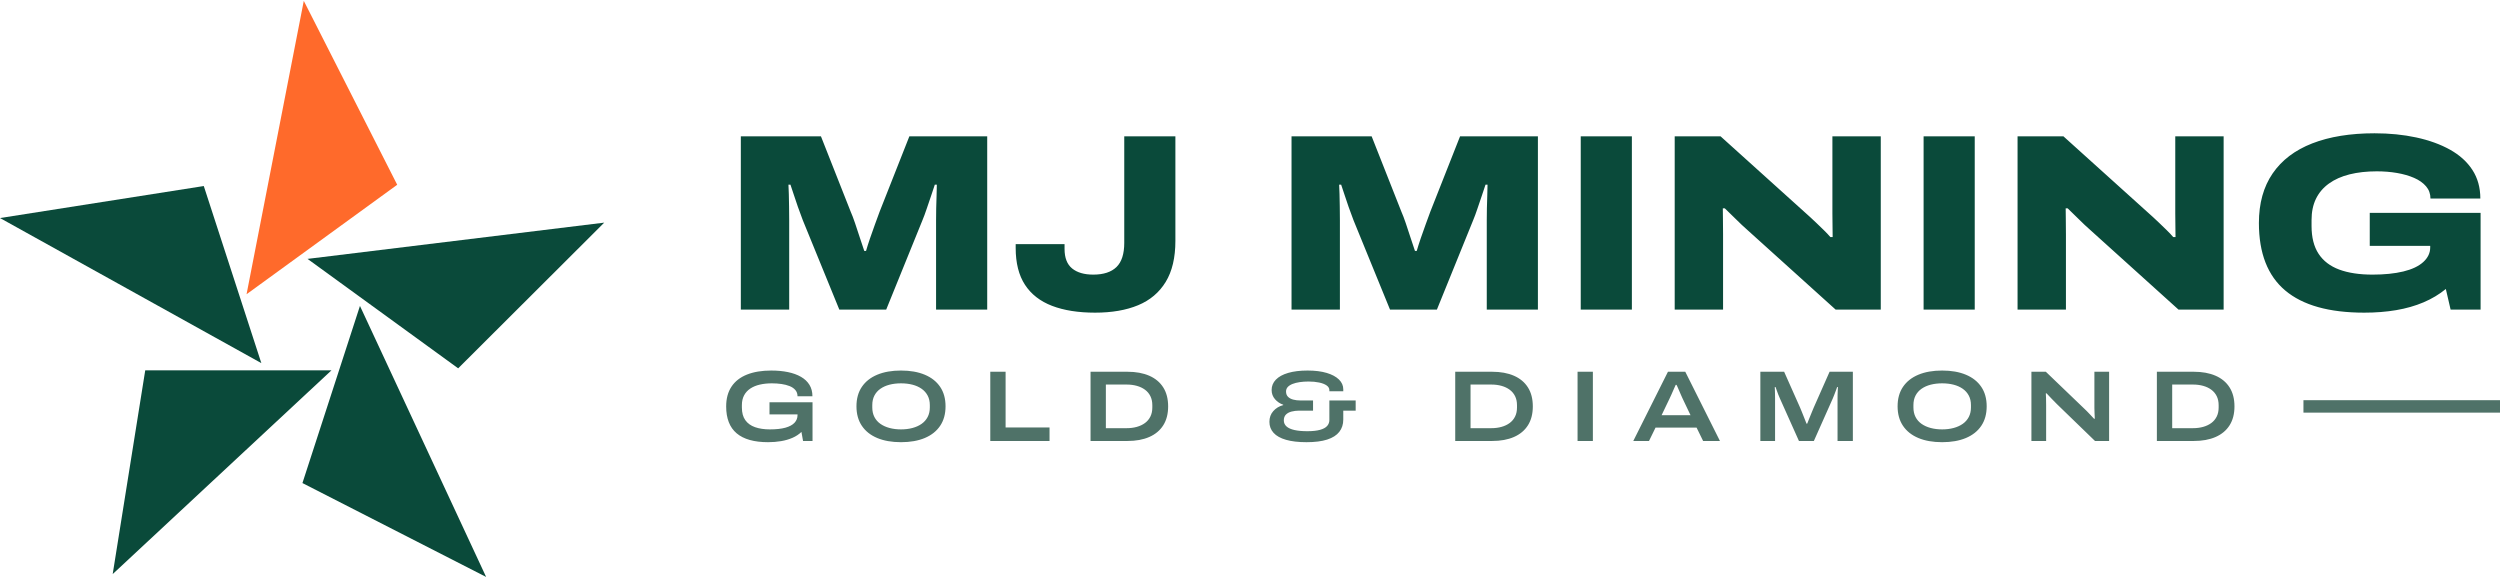
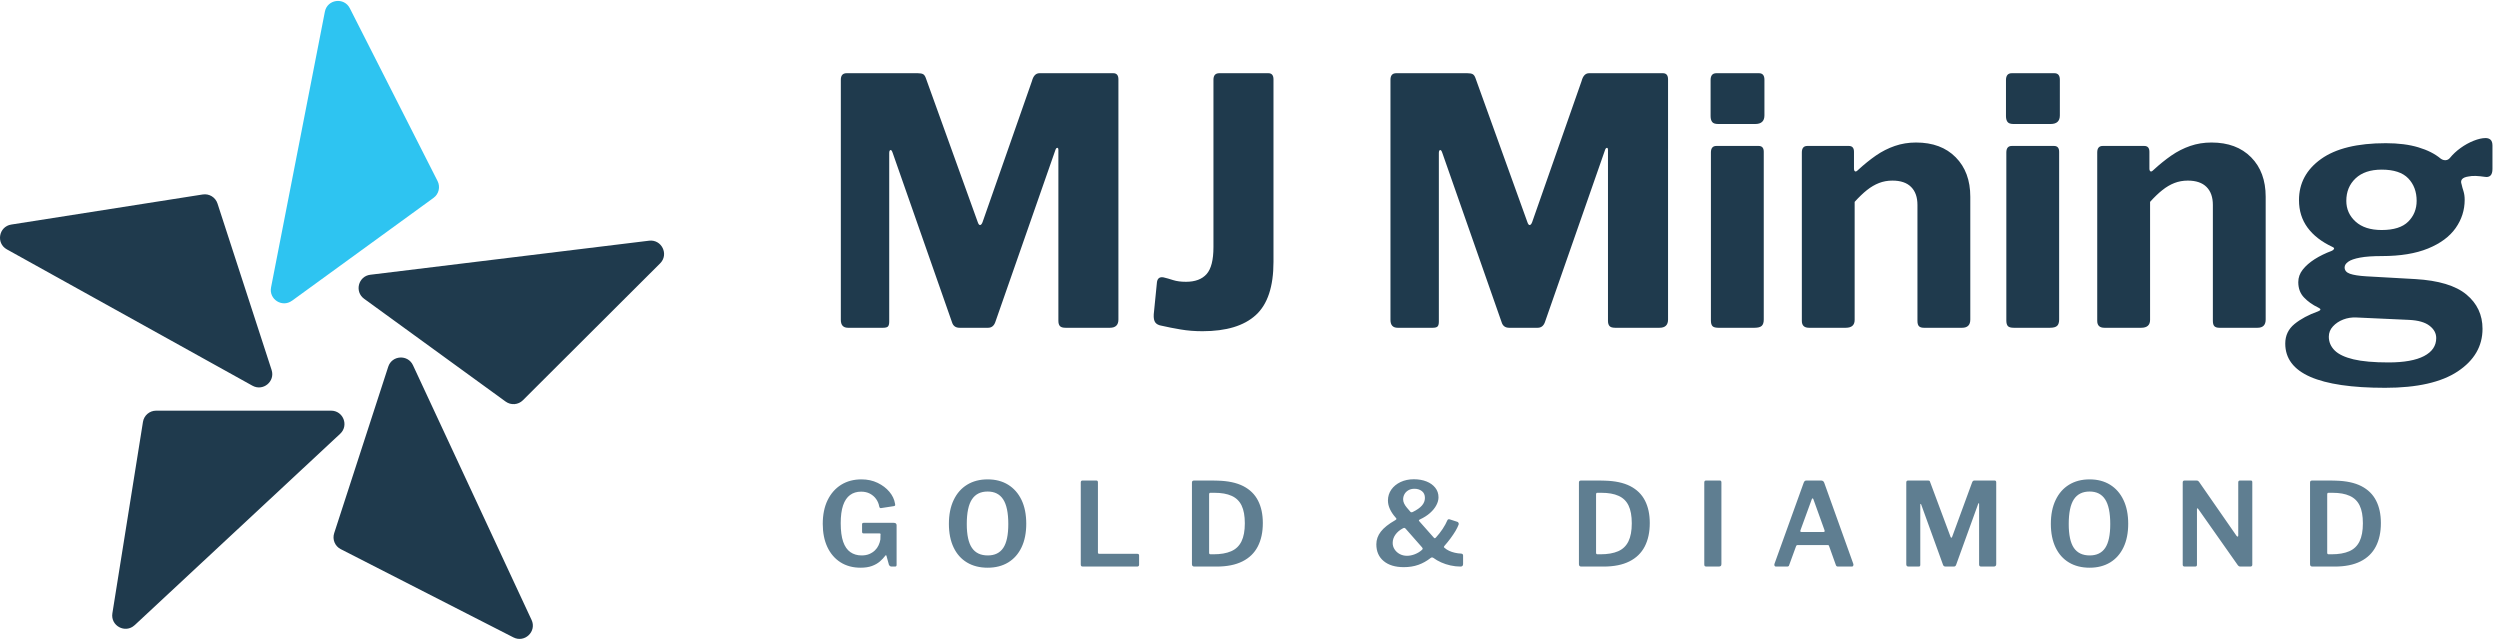
- <svg xmlns="http://www.w3.org/2000/svg" viewBox="0 0 701.47 161.63" width="701" height="162">
-   <g transform="translate(-15.44,-10.87)">
-     <path d="M15.44 71.81 L88.77 112.52 L72.62 62.83 Z M184.98 73.10 L101.73 83.27 L144.00 113.98 Z M151.84 172.51 L116.44 96.47 L100.30 146.17 Z M47.06 171.71 L108.44 114.55 L56.19 114.55 Z" fill="#0A4A3A" />
-     <path d="M84.62 93.19 L126.89 62.47 L100.68 10.87 Z" fill="#FF6A2B" />
+ <svg xmlns="http://www.w3.org/2000/svg" viewBox="0 0 633.42 161.63" width="633" height="162">
+   <g transform="translate(0.00,0.00) scale(1.06757)">
+     <path d="M1.63,58.96l58.29,32.36c2.51,1.39,5.43-1.01,4.54-3.74l-12.84-39.5c-.48-1.48-1.96-2.39-3.5-2.15L2.67,53.07c-2.97.47-3.67,4.43-1.04,5.89ZM154.06,56.9l-66.17,8.08c-2.85.35-3.8,4.01-1.48,5.7l33.6,24.41c1.26.91,2.99.78,4.09-.32l32.57-32.49c2.13-2.12.37-5.74-2.62-5.38ZM126.15,146.89l-28.14-60.44c-1.21-2.6-4.99-2.37-5.87.36l-12.83,39.51c-.48,1.48.18,3.09,1.57,3.79l40.97,20.94c2.68,1.37,5.58-1.42,4.31-4.15ZM31.95,148.16l48.79-45.44c2.1-1.96.72-5.48-2.16-5.48h-41.53c-1.55,0-2.88,1.13-3.12,2.66l-7.26,45.44c-.47,2.97,3.08,4.86,5.28,2.81Z" fill="#1F3A4D" />
+     <path d="M69.29,71.16l33.6-24.42c1.26-.91,1.66-2.6.96-3.99L83.02,1.73c-1.36-2.68-5.35-2.13-5.92.83l-12.77,65.43c-.55,2.82,2.64,4.85,4.96,3.16Z" fill="#2EC4F1" />
  </g>
-   <g transform="translate(201.86,38.15)">
-     <path d="M6.008 48.49V-0.141H28.486L36.827 20.994Q37.393 22.266 38.064 24.245Q38.736 26.224 39.407 28.31Q40.079 30.395 40.644 32.021H41.139Q41.563 30.536 42.235 28.557Q42.906 26.578 43.648 24.563Q44.391 22.549 44.956 20.994L53.297 -0.141H75.139V48.49H60.79V23.397Q60.79 21.913 60.825 20.075Q60.86 18.237 60.931 16.47Q61.002 14.703 61.002 13.43H60.436Q60.012 14.773 59.376 16.611Q58.74 18.449 58.139 20.251Q57.538 22.054 56.973 23.397L46.794 48.49H33.646L23.397 23.397Q22.69 21.559 22.019 19.651Q21.347 17.742 20.817 16.081Q20.287 14.42 19.933 13.43H19.368Q19.439 14.42 19.474 16.046Q19.509 17.671 19.545 19.58Q19.58 21.488 19.58 23.397V48.49ZM105.393 49.339Q98.324 49.339 93.341 47.43Q88.357 45.522 85.742 41.528Q83.127 37.534 83.127 31.172V30.112H96.84V31.455Q96.84 35.202 98.96 36.933Q101.081 38.665 104.898 38.665Q109.21 38.665 111.401 36.545Q113.592 34.424 113.592 29.759V-0.141H127.941V29.193Q127.941 36.262 125.22 40.715Q122.499 45.168 117.48 47.253Q112.461 49.339 105.393 49.339ZM160.528 48.49V-0.141H183.006L191.347 20.994Q191.912 22.266 192.584 24.245Q193.255 26.224 193.927 28.31Q194.598 30.395 195.164 32.021H195.658Q196.082 30.536 196.754 28.557Q197.426 26.578 198.168 24.563Q198.91 22.549 199.475 20.994L207.816 -0.141H229.658V48.49H215.309V23.397Q215.309 21.913 215.344 20.075Q215.38 18.237 215.45 16.47Q215.521 14.703 215.521 13.43H214.956Q214.531 14.773 213.895 16.611Q213.259 18.449 212.658 20.251Q212.057 22.054 211.492 23.397L201.313 48.49H188.166L177.916 23.397Q177.209 21.559 176.538 19.651Q175.866 17.742 175.336 16.081Q174.806 14.42 174.453 13.43H173.887Q173.958 14.42 173.993 16.046Q174.029 17.671 174.064 19.58Q174.099 21.488 174.099 23.397V48.49ZM241.675 48.49V-0.141H256.024V48.49ZM268.041 48.49V-0.141H280.905L306.07 22.549Q306.706 23.114 307.731 24.104Q308.756 25.093 309.851 26.154Q310.947 27.214 311.724 28.133H312.361Q312.361 26.861 312.325 24.952Q312.29 23.044 312.29 21.559V-0.141H325.862V48.49H313.209L288.61 26.295Q286.914 24.811 285.076 22.973Q283.238 21.135 282.107 20.075H281.542Q281.542 20.994 281.577 23.044Q281.612 25.093 281.612 27.426V48.49ZM337.878 48.49V-0.141H352.227V48.49ZM364.244 48.49V-0.141H377.109L402.273 22.549Q402.909 23.114 403.934 24.104Q404.959 25.093 406.055 26.154Q407.15 27.214 407.928 28.133H408.564Q408.564 26.861 408.529 24.952Q408.493 23.044 408.493 21.559V-0.141H422.065V48.49H409.412L384.814 26.295Q383.117 24.811 381.279 22.973Q379.442 21.135 378.311 20.075H377.745Q377.745 20.994 377.78 23.044Q377.816 25.093 377.816 27.426V48.49ZM461.508 49.339Q446.734 49.339 439.348 43.118Q431.961 36.898 431.961 24.175Q431.961 15.904 435.813 10.285Q439.666 4.665 446.946 1.838Q454.227 -0.99 464.406 -0.99Q470.697 -0.99 476.104 0.177Q481.512 1.343 485.576 3.605Q489.641 5.867 491.867 9.295Q494.094 12.723 494.094 17.318H480.098Q480.098 15.339 478.861 13.89Q477.624 12.441 475.504 11.522Q473.383 10.603 470.697 10.143Q468.011 9.684 465.042 9.684Q460.801 9.684 457.408 10.532Q454.015 11.38 451.612 13.112Q449.208 14.844 447.971 17.389Q446.734 19.933 446.734 23.326V25.023Q446.734 29.829 448.714 32.834Q450.693 35.838 454.51 37.251Q458.327 38.665 463.84 38.665Q468.859 38.665 472.499 37.782Q476.14 36.898 478.084 35.131Q480.027 33.364 480.027 31.031V30.607H463.063V21.347H494.165V48.49H485.753L484.41 42.694Q481.653 44.956 478.154 46.441Q474.655 47.925 470.485 48.632Q466.314 49.339 461.508 49.339Z" fill="#0A4A3A" />
-     <path d="M13.657 85.683Q7.775 85.683 4.835 83.194Q1.894 80.706 1.894 75.645Q1.894 72.337 3.393 70.089Q4.891 67.841 7.733 66.71Q10.575 65.579 14.533 65.579Q17.106 65.579 19.227 66.018Q21.347 66.456 22.888 67.347Q24.429 68.237 25.263 69.594Q26.097 70.952 26.097 72.789H21.913Q21.913 71.772 21.319 71.065Q20.725 70.358 19.707 69.948Q18.689 69.538 17.403 69.354Q16.116 69.17 14.703 69.17Q12.893 69.17 11.352 69.524Q9.811 69.877 8.68 70.626Q7.549 71.376 6.927 72.535Q6.305 73.694 6.305 75.278V75.956Q6.305 78.162 7.267 79.505Q8.228 80.848 9.995 81.47Q11.762 82.092 14.165 82.092Q16.823 82.092 18.534 81.611Q20.244 81.13 21.079 80.226Q21.913 79.321 21.913 78.105V77.879H14.052V74.486H26.125V85.343H23.468L23.015 82.799Q21.969 83.816 20.513 84.453Q19.057 85.089 17.318 85.386Q15.579 85.683 13.657 85.683ZM50.95 85.683Q47.077 85.683 44.278 84.509Q41.478 83.336 39.966 81.088Q38.453 78.84 38.453 75.617Q38.453 72.394 39.966 70.16Q41.478 67.926 44.278 66.753Q47.077 65.579 50.95 65.579Q54.824 65.579 57.623 66.753Q60.422 67.926 61.935 70.16Q63.448 72.394 63.448 75.617Q63.448 78.84 61.935 81.088Q60.422 83.336 57.623 84.509Q54.824 85.683 50.95 85.683ZM50.95 82.092Q52.703 82.092 54.174 81.696Q55.644 81.3 56.732 80.537Q57.821 79.773 58.429 78.614Q59.037 77.455 59.037 75.928V75.278Q59.037 73.751 58.429 72.606Q57.821 71.461 56.732 70.697Q55.644 69.934 54.174 69.552Q52.703 69.17 50.95 69.17Q49.197 69.17 47.727 69.552Q46.257 69.934 45.168 70.697Q44.08 71.461 43.486 72.606Q42.892 73.751 42.892 75.278V75.928Q42.892 77.455 43.486 78.614Q44.08 79.773 45.168 80.537Q46.257 81.3 47.727 81.696Q49.197 82.092 50.95 82.092ZM76.001 85.343V65.919H80.299V81.554H92.627V85.343ZM104.134 85.343V65.919H114.483Q118.045 65.919 120.604 67.036Q123.163 68.152 124.534 70.315Q125.906 72.478 125.906 75.645Q125.906 78.784 124.534 80.947Q123.163 83.11 120.604 84.226Q118.045 85.343 114.483 85.343ZM108.432 81.752H114.257Q115.812 81.752 117.126 81.385Q118.441 81.017 119.417 80.296Q120.392 79.575 120.929 78.487Q121.467 77.398 121.467 75.956V75.306Q121.467 73.864 120.929 72.775Q120.392 71.687 119.417 70.966Q118.441 70.245 117.126 69.877Q115.812 69.51 114.257 69.51H108.432ZM164.726 85.683Q161.305 85.683 158.987 85.018Q156.668 84.354 155.495 83.067Q154.321 81.781 154.321 79.971Q154.321 78.19 155.41 76.96Q156.498 75.73 158.195 75.278V75.164Q156.838 74.712 155.891 73.624Q154.943 72.535 154.943 71.036Q154.943 69.368 156.131 68.138Q157.318 66.908 159.58 66.244Q161.842 65.579 165.037 65.579Q168.147 65.579 170.381 66.244Q172.615 66.908 173.831 68.096Q175.046 69.283 175.046 70.839V71.404H171.145V71.093Q171.145 70.301 170.381 69.764Q169.618 69.227 168.289 68.944Q166.96 68.661 165.292 68.661Q163.963 68.661 162.818 68.831Q161.673 69.001 160.81 69.34Q159.948 69.679 159.467 70.202Q158.987 70.725 158.987 71.461Q158.987 72.394 159.538 72.945Q160.089 73.496 161.008 73.737Q161.927 73.977 163.002 73.977H166.564V76.833H162.662Q161.531 76.833 160.542 77.087Q159.552 77.342 158.958 77.935Q158.365 78.529 158.365 79.575Q158.365 80.593 159.128 81.272Q159.891 81.95 161.362 82.275Q162.832 82.601 164.952 82.601Q167.158 82.601 168.529 82.219Q169.9 81.837 170.522 81.13Q171.145 80.424 171.145 79.462V73.977H178.524V76.833H175.046V79.349Q175.046 81.357 173.93 82.784Q172.813 84.212 170.537 84.947Q168.261 85.683 164.726 85.683ZM206.459 85.343V65.919H216.808Q220.37 65.919 222.929 67.036Q225.488 68.152 226.859 70.315Q228.23 72.478 228.23 75.645Q228.23 78.784 226.859 80.947Q225.488 83.11 222.929 84.226Q220.37 85.343 216.808 85.343ZM210.757 81.752H216.581Q218.136 81.752 219.451 81.385Q220.766 81.017 221.741 80.296Q222.717 79.575 223.254 78.487Q223.791 77.398 223.791 75.956V75.306Q223.791 73.864 223.254 72.775Q222.717 71.687 221.741 70.966Q220.766 70.245 219.451 69.877Q218.136 69.51 216.581 69.51H210.757ZM240.784 85.343V65.919H245.082V85.343ZM256.42 85.343 266.146 65.919H271.009L280.736 85.343H276.014L274.176 81.583H262.669L260.831 85.343ZM264.365 78.105H272.48L270.218 73.355Q270.076 73.044 269.808 72.436Q269.539 71.828 269.271 71.192Q269.002 70.556 268.79 70.089Q268.578 69.623 268.55 69.594H268.323Q268.069 70.16 267.744 70.895Q267.419 71.63 267.122 72.309Q266.825 72.987 266.627 73.383ZM292.074 85.343V65.919H298.747L303.186 75.9Q303.384 76.352 303.709 77.158Q304.034 77.964 304.387 78.854Q304.741 79.745 305.023 80.48H305.221Q305.476 79.83 305.815 78.982Q306.154 78.133 306.494 77.313Q306.833 76.493 307.059 75.956L311.498 65.919H318.03V85.343H313.732V73.468Q313.732 72.987 313.746 72.394Q313.76 71.8 313.789 71.22Q313.817 70.641 313.845 70.216H313.619Q313.477 70.641 313.251 71.234Q313.025 71.828 312.799 72.422Q312.573 73.016 312.375 73.468L307.088 85.343H302.903L297.587 73.468Q297.333 72.903 297.093 72.295Q296.852 71.687 296.668 71.135Q296.485 70.584 296.343 70.216H296.117Q296.145 70.556 296.159 71.107Q296.174 71.658 296.188 72.266Q296.202 72.874 296.202 73.468V85.343ZM343.081 85.683Q339.207 85.683 336.408 84.509Q333.609 83.336 332.096 81.088Q330.583 78.84 330.583 75.617Q330.583 72.394 332.096 70.16Q333.609 67.926 336.408 66.753Q339.207 65.579 343.081 65.579Q346.954 65.579 349.753 66.753Q352.553 67.926 354.065 70.16Q355.578 72.394 355.578 75.617Q355.578 78.84 354.065 81.088Q352.553 83.336 349.753 84.509Q346.954 85.683 343.081 85.683ZM343.081 82.092Q344.834 82.092 346.304 81.696Q347.774 81.3 348.863 80.537Q349.951 79.773 350.559 78.614Q351.167 77.455 351.167 75.928V75.278Q351.167 73.751 350.559 72.606Q349.951 71.461 348.863 70.697Q347.774 69.934 346.304 69.552Q344.834 69.17 343.081 69.17Q341.328 69.17 339.857 69.552Q338.387 69.934 337.299 70.697Q336.21 71.461 335.616 72.606Q335.023 73.751 335.023 75.278V75.928Q335.023 77.455 335.616 78.614Q336.21 79.773 337.299 80.537Q338.387 81.3 339.857 81.696Q341.328 82.092 343.081 82.092ZM368.132 85.343V65.919H372.175L382.806 76.126Q383.174 76.437 383.683 76.974Q384.192 77.511 384.743 78.077Q385.294 78.642 385.69 79.095H385.916Q385.888 78.473 385.846 77.582Q385.803 76.691 385.803 76.126V65.919H389.931V85.343H385.973L375.313 75.023Q374.55 74.288 373.716 73.397Q372.882 72.507 372.373 71.969H372.175Q372.203 72.337 372.232 73.256Q372.26 74.175 372.26 75.362V85.343ZM403.333 85.343V65.919H413.682Q417.244 65.919 419.803 67.036Q422.362 68.152 423.733 70.315Q425.105 72.478 425.105 75.645Q425.105 78.784 423.733 80.947Q422.362 83.11 419.803 84.226Q417.244 85.343 413.682 85.343ZM407.631 81.752H413.456Q415.011 81.752 416.325 81.385Q417.64 81.017 418.616 80.296Q419.591 79.575 420.128 78.487Q420.665 77.398 420.665 75.956V75.306Q420.665 73.864 420.128 72.775Q419.591 71.687 418.616 70.966Q417.64 70.245 416.325 69.877Q415.011 69.51 413.456 69.51H407.631Z" fill="#4F7268" />
-     <rect x="444.46" y="73.90" width="55.15" height="3.49" fill="#4F7268" />
+   <g transform="translate(206.96,82.81)">
+     <path d="M7.91 0Q6.08 0 6.08 -2V-62.85Q6.08 -64.5 7.56 -64.5H25.56Q26.51 -64.5 26.95 -64.24Q27.38 -63.98 27.64 -63.2L40.77 -26.77Q41.03 -25.99 41.38 -26.03Q41.73 -26.08 41.99 -26.77L54.5 -62.5Q55.02 -64.5 56.42 -64.5H75.11Q76.41 -64.5 76.41 -62.94V-2.09Q76.41 0 74.24 0H63.02Q61.98 0 61.59 -0.43Q61.2 -0.87 61.2 -1.74V-45.03Q61.2 -45.64 60.89 -45.59Q60.59 -45.55 60.41 -44.94L45.2 -1.39Q44.68 0 43.38 0H36.16Q34.68 0 34.25 -1.39L19.21 -44.33Q18.95 -45.12 18.65 -45.03Q18.34 -44.94 18.34 -44.25V-1.56Q18.34 -0.7 18.04 -0.35Q17.73 0 16.78 0H7.91ZM115.7 -16.69Q115.7 -7.3 111.22 -3.22Q106.75 0.87 97.71 0.87Q94.75 0.87 92.19 0.43Q89.62 0 87.36 -0.52Q86.23 -0.7 85.75 -1.35Q85.28 -2 85.36 -3.39L86.14 -11.21Q86.23 -13.04 87.8 -12.78Q88.93 -12.52 90.27 -12.08Q91.62 -11.65 93.53 -11.65Q97.01 -11.65 98.75 -13.6Q100.49 -15.56 100.49 -20.43V-62.85Q100.49 -64.5 101.97 -64.5H114.4Q115.7 -64.5 115.7 -62.94V-16.69ZM147.17 0Q145.34 0 145.34 -2V-62.85Q145.34 -64.5 146.82 -64.5H164.81Q165.77 -64.5 166.2 -64.24Q166.64 -63.98 166.9 -63.2L180.03 -26.77Q180.29 -25.99 180.63 -26.03Q180.98 -26.08 181.24 -26.77L193.76 -62.5Q194.28 -64.5 195.67 -64.5H214.36Q215.67 -64.5 215.67 -62.94V-2.09Q215.67 0 213.49 0H202.28Q201.24 0 200.85 -0.43Q200.45 -0.87 200.45 -1.74V-45.03Q200.45 -45.64 200.15 -45.59Q199.85 -45.55 199.67 -44.94L184.46 -1.39Q183.94 0 182.63 0H175.42Q173.94 0 173.51 -1.39L158.47 -44.33Q158.21 -45.12 157.9 -45.03Q157.6 -44.94 157.6 -44.25V-1.56Q157.6 -0.7 157.29 -0.35Q156.99 0 156.03 0H147.17ZM239.92 -2.09Q239.92 -0.96 239.4 -0.48Q238.88 0 237.57 0H228.44Q227.31 0 226.92 -0.43Q226.53 -0.87 226.53 -1.83V-44.42Q226.53 -46.07 227.92 -46.07H238.62Q239.92 -46.07 239.92 -44.59ZM240.09 -53.81Q240.09 -51.63 237.75 -51.63H228.36Q227.23 -51.63 226.84 -52.16Q226.45 -52.68 226.45 -53.63V-62.76Q226.45 -64.5 227.92 -64.5H238.7Q240.09 -64.5 240.09 -62.85ZM251.39 0Q249.57 0 249.57 -1.74V-44.42Q249.57 -46.07 250.96 -46.07H261.48Q262.78 -46.07 262.78 -44.59V-40.33Q262.78 -39.81 263.04 -39.64Q263.3 -39.46 263.82 -39.99Q266.08 -42.07 268.34 -43.64Q270.6 -45.2 273.13 -46.07Q275.65 -46.94 278.51 -46.94Q284.86 -46.94 288.55 -43.2Q292.25 -39.46 292.25 -33.21V-2.09Q292.25 0 290.16 0H280.51Q279.64 0 279.25 -0.39Q278.86 -0.78 278.86 -1.74V-31.12Q278.86 -34.08 277.25 -35.68Q275.65 -37.29 272.52 -37.29Q270.69 -37.29 269.13 -36.68Q267.56 -36.07 266.08 -34.9Q264.61 -33.73 262.95 -31.9V-2Q262.95 0 260.69 0H251.39ZM314.76 -2.09Q314.76 -0.96 314.24 -0.48Q313.72 0 312.42 0H303.29Q302.16 0 301.77 -0.43Q301.38 -0.87 301.38 -1.83V-44.42Q301.38 -46.07 302.77 -46.07H313.46Q314.76 -46.07 314.76 -44.59ZM314.94 -53.81Q314.94 -51.63 312.59 -51.63H303.2Q302.07 -51.63 301.68 -52.16Q301.29 -52.68 301.29 -53.63V-62.76Q301.29 -64.5 302.77 -64.5H313.55Q314.94 -64.5 314.94 -62.85ZM326.24 0Q324.41 0 324.41 -1.74V-44.42Q324.41 -46.07 325.8 -46.07H336.32Q337.63 -46.07 337.63 -44.59V-40.33Q337.63 -39.81 337.89 -39.64Q338.15 -39.46 338.67 -39.99Q340.93 -42.07 343.19 -43.64Q345.45 -45.2 347.97 -46.07Q350.49 -46.94 353.36 -46.94Q359.7 -46.94 363.4 -43.2Q367.09 -39.46 367.09 -33.21V-2.09Q367.09 0 365.01 0H355.36Q354.49 0 354.1 -0.39Q353.71 -0.78 353.71 -1.74V-31.12Q353.71 -34.08 352.1 -35.68Q350.49 -37.29 347.36 -37.29Q345.54 -37.29 343.97 -36.68Q342.41 -36.07 340.93 -34.9Q339.45 -33.73 337.8 -31.9V-2Q337.8 0 335.54 0H326.24ZM422.81 -48.07Q423.6 -48.07 424.07 -47.64Q424.55 -47.2 424.55 -46.16V-40.25Q424.55 -39.03 424.03 -38.55Q423.51 -38.07 422.55 -38.25Q421.42 -38.42 420.34 -38.47Q419.25 -38.51 418.47 -38.33Q416.12 -37.99 416.73 -36.34Q416.9 -35.55 417.21 -34.6Q417.51 -33.64 417.51 -32.42Q417.51 -28.51 415.21 -25.25Q412.9 -21.99 408.21 -20.08Q403.52 -18.17 396.56 -18.17Q393.08 -18.17 391 -17.78Q388.91 -17.39 388 -16.73Q387.09 -16.08 387.09 -15.3Q387.09 -14.17 388.43 -13.69Q389.78 -13.21 392.56 -13.04L404.99 -12.34Q413.86 -11.82 417.95 -8.43Q422.03 -5.04 422.03 0.26Q422.03 6.87 415.77 11.04Q409.51 15.21 397.34 15.21Q384.74 15.21 378.39 12.43Q372.05 9.65 372.05 4Q372.05 0.96 374.4 -0.96Q376.74 -2.87 380.39 -4.17Q381.52 -4.61 380.39 -5.13Q378.22 -6.17 376.79 -7.69Q375.35 -9.21 375.35 -11.56Q375.35 -13.3 376.48 -14.73Q377.61 -16.17 379.52 -17.39Q381.44 -18.6 383.78 -19.47Q384.22 -19.65 384.39 -19.95Q384.57 -20.25 383.96 -20.51Q379.87 -22.43 377.7 -25.38Q375.53 -28.34 375.53 -32.34Q375.53 -38.77 381.13 -42.77Q386.74 -46.77 397.52 -46.77Q402.3 -46.77 405.78 -45.72Q409.25 -44.68 411.43 -42.86Q412.04 -42.42 412.69 -42.46Q413.34 -42.51 413.77 -43.03Q414.9 -44.42 416.47 -45.55Q418.03 -46.68 419.77 -47.38Q421.51 -48.07 422.81 -48.07ZM396.48 -24.77Q401.08 -24.77 403.21 -26.9Q405.34 -29.03 405.34 -32.16Q405.34 -35.64 403.21 -37.86Q401.08 -40.07 396.48 -40.07Q392.22 -40.07 389.87 -37.86Q387.52 -35.64 387.52 -32.16Q387.52 -29.03 389.87 -26.9Q392.22 -24.77 396.48 -24.77ZM390.04 -2.61Q388.3 -2.69 386.74 -2.09Q385.17 -1.48 384.13 -0.35Q383.09 0.78 383.09 2.26Q383.09 4.26 384.57 5.74Q386.04 7.21 389.35 8Q392.65 8.78 398.21 8.78Q404.12 8.78 407.21 7.17Q410.3 5.56 410.3 2.61Q410.3 0.78 408.6 -0.52Q406.91 -1.83 403.43 -2Z" fill="#1F3A4D" />
+   </g>
+   <g transform="translate(206.96,143.31)">
+     <path d="M11.08 0.29Q8.17 0.29 6.01 -1.07Q3.85 -2.44 2.67 -4.94Q1.5 -7.43 1.5 -10.81Q1.5 -14.31 2.73 -16.83Q3.97 -19.36 6.17 -20.73Q8.37 -22.09 11.31 -22.09Q13.57 -22.09 15.4 -21.21Q17.22 -20.33 18.38 -18.95Q19.54 -17.57 19.8 -15.98Q19.89 -15.6 19.83 -15.48Q19.77 -15.37 19.51 -15.31L16.25 -14.81Q16.01 -14.81 15.94 -14.9Q15.87 -14.98 15.81 -15.22Q15.63 -16.25 15.03 -17.1Q14.43 -17.95 13.46 -18.47Q12.49 -18.98 11.22 -18.98Q9.58 -18.98 8.42 -18.13Q7.26 -17.28 6.65 -15.51Q6.05 -13.75 6.05 -10.99Q6.05 -8.08 6.67 -6.29Q7.29 -4.5 8.49 -3.66Q9.7 -2.82 11.34 -2.82Q12.46 -2.82 13.29 -3.17Q14.13 -3.53 14.72 -4.1Q15.31 -4.67 15.64 -5.39Q15.98 -6.11 16.1 -6.85L16.13 -8.02Q16.25 -8.4 15.87 -8.4H11.87Q11.66 -8.4 11.56 -8.49Q11.46 -8.58 11.46 -8.84V-10.72Q11.46 -11.08 11.87 -11.08H19.51Q19.86 -11.08 20.04 -10.91Q20.21 -10.75 20.21 -10.49V-0.41Q20.21 -0.21 20.11 -0.1Q20.01 0 19.83 0H18.98Q18.74 0 18.58 -0.09Q18.42 -0.18 18.27 -0.44L17.63 -2.76Q17.57 -2.88 17.5 -2.88Q17.42 -2.88 17.33 -2.73Q16.78 -2 15.97 -1.29Q15.16 -0.59 13.97 -0.15Q12.78 0.29 11.08 0.29ZM43.28 0.29Q40.25 0.29 38.05 -1.03Q35.84 -2.35 34.65 -4.85Q33.46 -7.35 33.46 -10.81Q33.46 -14.34 34.67 -16.86Q35.87 -19.39 38.08 -20.74Q40.28 -22.09 43.28 -22.09Q46.27 -22.09 48.46 -20.74Q50.65 -19.39 51.86 -16.88Q53.06 -14.37 53.06 -10.84Q53.06 -7.37 51.87 -4.88Q50.68 -2.38 48.48 -1.04Q46.27 0.29 43.28 0.29ZM43.31 -2.82Q45.95 -2.82 47.23 -4.72Q48.51 -6.61 48.51 -10.78Q48.51 -15.04 47.21 -17.03Q45.92 -19.01 43.28 -19.01Q40.6 -19.01 39.3 -17.03Q37.99 -15.04 37.99 -10.78Q37.99 -6.64 39.3 -4.73Q40.6 -2.82 43.31 -2.82ZM66.87 -21.3Q66.87 -21.8 67.31 -21.8H70.81Q71.22 -21.8 71.22 -21.33V-3.58Q71.22 -3.23 71.54 -3.23H81.18Q81.65 -3.23 81.65 -2.82V-0.44Q81.65 -0.26 81.53 -0.13Q81.41 0 81.15 0H67.43Q67.1 0 66.99 -0.13Q66.87 -0.26 66.87 -0.53V-21.3ZM95.63 0Q95.04 0 95.04 -0.62V-21.27Q95.04 -21.56 95.18 -21.68Q95.31 -21.8 95.63 -21.8Q96.22 -21.8 97 -21.8Q97.78 -21.8 98.61 -21.8Q99.45 -21.8 100.2 -21.8Q100.95 -21.8 101.51 -21.77Q105.5 -21.68 108.05 -20.38Q110.59 -19.07 111.79 -16.7Q113 -14.34 113 -11.02Q113 -7.55 111.72 -5.08Q110.44 -2.61 107.84 -1.31Q105.24 0 101.3 0ZM99.77 -3.11H100.51Q103.21 -3.11 104.97 -3.88Q106.74 -4.64 107.59 -6.38Q108.44 -8.11 108.44 -10.96Q108.44 -13.78 107.62 -15.47Q106.8 -17.16 105.09 -17.92Q103.39 -18.69 100.77 -18.69H99.69Q99.39 -18.69 99.39 -18.27V-3.47Q99.39 -3.11 99.77 -3.11ZM151.25 -22.12Q153.07 -22.12 154.47 -21.56Q155.86 -21.01 156.68 -19.98Q157.51 -18.95 157.51 -17.54Q157.51 -16.57 156.96 -15.54Q156.42 -14.51 155.36 -13.57Q154.3 -12.63 152.78 -11.93Q152.57 -11.81 152.54 -11.72Q152.51 -11.63 152.69 -11.43L156.3 -7.35Q156.48 -7.17 156.58 -7.17Q156.68 -7.17 156.89 -7.4Q157.3 -7.84 157.73 -8.39Q158.15 -8.93 158.55 -9.52Q158.95 -10.11 159.25 -10.68Q159.56 -11.25 159.74 -11.69Q159.92 -12.1 160.36 -11.96L162.27 -11.34Q162.47 -11.28 162.57 -11.08Q162.68 -10.87 162.62 -10.66Q162.32 -9.87 161.8 -8.99Q161.27 -8.11 160.56 -7.15Q159.86 -6.2 159.03 -5.26Q158.86 -5.02 158.87 -4.94Q158.89 -4.85 159.09 -4.7Q159.56 -4.29 160.22 -3.98Q160.89 -3.67 161.66 -3.5Q162.44 -3.32 163.21 -3.29Q163.74 -3.26 163.74 -2.79V-0.65Q163.74 -0.35 163.59 -0.18Q163.44 0 163.12 0Q161.83 0 160.56 -0.28Q159.3 -0.56 158.18 -1.06Q157.07 -1.56 156.21 -2.2Q155.98 -2.32 155.86 -2.32Q155.74 -2.32 155.51 -2.17Q154.07 -1.03 152.41 -0.44Q150.75 0.15 148.72 0.15Q145.46 0.15 143.61 -1.4Q141.76 -2.94 141.76 -5.64Q141.76 -7.37 142.89 -8.84Q144.02 -10.31 146.55 -11.75Q146.84 -11.93 146.86 -12.06Q146.87 -12.19 146.58 -12.49Q145.7 -13.49 145.2 -14.57Q144.7 -15.66 144.7 -16.72Q144.7 -18.27 145.55 -19.49Q146.4 -20.71 147.9 -21.42Q149.4 -22.12 151.25 -22.12ZM151.42 -19.71Q150.51 -19.71 149.87 -19.33Q149.22 -18.95 148.88 -18.33Q148.55 -17.72 148.55 -17.01Q148.55 -16.51 148.8 -15.98Q149.05 -15.45 149.49 -14.93L150.4 -13.87Q150.51 -13.75 150.68 -13.75Q150.84 -13.75 150.95 -13.81Q152.57 -14.6 153.32 -15.47Q154.07 -16.34 154.07 -17.39Q154.07 -18.51 153.31 -19.11Q152.54 -19.71 151.42 -19.71ZM149.25 -9.52Q149.05 -9.78 148.87 -9.8Q148.69 -9.81 148.46 -9.67Q147.28 -9.05 146.59 -8.08Q145.9 -7.11 145.9 -5.99Q145.9 -5.08 146.39 -4.35Q146.87 -3.61 147.69 -3.17Q148.52 -2.73 149.52 -2.73Q150.51 -2.73 151.53 -3.13Q152.54 -3.53 153.25 -4.17Q153.45 -4.32 153.5 -4.48Q153.54 -4.64 153.33 -4.88L149.25 -9.52ZM193.67 0Q193.09 0 193.09 -0.62V-21.27Q193.09 -21.56 193.22 -21.68Q193.35 -21.8 193.67 -21.8Q194.26 -21.8 195.04 -21.8Q195.82 -21.8 196.66 -21.8Q197.49 -21.8 198.24 -21.8Q198.99 -21.8 199.55 -21.77Q203.55 -21.68 206.09 -20.38Q208.63 -19.07 209.83 -16.7Q211.04 -14.34 211.04 -11.02Q211.04 -7.55 209.76 -5.08Q208.48 -2.61 205.88 -1.31Q203.28 0 199.34 0ZM197.82 -3.11H198.55Q201.25 -3.11 203.02 -3.88Q204.78 -4.64 205.63 -6.38Q206.48 -8.11 206.48 -10.96Q206.48 -13.78 205.66 -15.47Q204.84 -17.16 203.13 -17.92Q201.43 -18.69 198.81 -18.69H197.73Q197.43 -18.69 197.43 -18.27V-3.47Q197.43 -3.11 197.82 -3.11ZM228.78 -21.8Q229.19 -21.8 229.19 -21.33V-0.65Q229.19 -0.29 229.03 -0.15Q228.87 0 228.49 0H225.43Q225.08 0 224.96 -0.13Q224.85 -0.26 224.85 -0.53V-21.3Q224.85 -21.8 225.29 -21.8ZM242.97 0Q242.77 0 242.65 -0.21Q242.53 -0.41 242.65 -0.73L250.05 -21.27Q250.17 -21.56 250.32 -21.68Q250.46 -21.8 250.76 -21.8H254.43Q255.05 -21.8 255.25 -21.21L262.6 -0.71Q262.69 -0.47 262.6 -0.24Q262.51 0 262.28 0H258.72Q258.31 0 258.19 -0.38L256.49 -5.14Q256.46 -5.29 256.39 -5.36Q256.31 -5.44 256.14 -5.44H248.47Q248.2 -5.44 248.11 -5.17L246.35 -0.35Q246.32 -0.18 246.19 -0.09Q246.06 0 245.82 0H242.97ZM255.08 -8.76Q255.46 -8.76 255.31 -9.23L252.49 -17.07Q252.4 -17.28 252.29 -17.28Q252.17 -17.28 252.08 -17.04L249.23 -9.23Q249.05 -8.76 249.47 -8.76ZM276.58 0Q276.03 0 276.03 -0.59V-21.3Q276.03 -21.8 276.5 -21.8H281.46Q281.75 -21.8 281.89 -21.73Q282.02 -21.65 282.08 -21.39L287.25 -7.52Q287.34 -7.29 287.45 -7.3Q287.57 -7.32 287.66 -7.55L292.68 -21.24Q292.86 -21.8 293.27 -21.8H298.41Q298.82 -21.8 298.82 -21.33V-0.62Q298.82 0 298.18 0H295.03Q294.74 0 294.61 -0.13Q294.48 -0.26 294.48 -0.53V-15.89Q294.48 -16.07 294.39 -16.06Q294.3 -16.04 294.24 -15.87L288.66 -0.44Q288.51 0 288.07 0H285.99Q285.49 0 285.34 -0.44L279.82 -15.69Q279.76 -15.89 279.67 -15.88Q279.58 -15.87 279.58 -15.66V-0.47Q279.58 -0.21 279.49 -0.1Q279.4 0 279.08 0H276.58ZM322.48 0.29Q319.45 0.29 317.25 -1.03Q315.04 -2.35 313.85 -4.85Q312.66 -7.35 312.66 -10.81Q312.66 -14.34 313.87 -16.86Q315.07 -19.39 317.28 -20.74Q319.48 -22.09 322.48 -22.09Q325.47 -22.09 327.66 -20.74Q329.85 -19.39 331.05 -16.88Q332.26 -14.37 332.26 -10.84Q332.26 -7.37 331.07 -4.88Q329.88 -2.38 327.68 -1.04Q325.47 0.29 322.48 0.29ZM322.5 -2.82Q325.15 -2.82 326.43 -4.72Q327.71 -6.61 327.71 -10.78Q327.71 -15.04 326.41 -17.03Q325.12 -19.01 322.48 -19.01Q319.8 -19.01 318.49 -17.03Q317.19 -15.04 317.19 -10.78Q317.19 -6.64 318.49 -4.73Q319.8 -2.82 322.5 -2.82ZM363.34 -21.8Q363.7 -21.8 363.7 -21.39V-0.44Q363.7 -0.24 363.56 -0.12Q363.43 0 363.2 0H360.76Q360.55 0 360.41 -0.04Q360.26 -0.09 360.05 -0.32L350 -14.6Q349.89 -14.78 349.78 -14.75Q349.68 -14.72 349.68 -14.57V-0.47Q349.71 0 349.18 0H346.6Q346.07 0 346.07 -0.47V-21.3Q346.07 -21.8 346.54 -21.8H349.48Q349.77 -21.8 349.92 -21.73Q350.06 -21.65 350.24 -21.42L359.7 -7.79Q359.88 -7.55 360.01 -7.59Q360.14 -7.64 360.14 -7.87V-21.33Q360.14 -21.8 360.61 -21.8ZM378.91 0Q378.33 0 378.33 -0.62V-21.27Q378.33 -21.56 378.46 -21.68Q378.59 -21.8 378.91 -21.8Q379.5 -21.8 380.28 -21.8Q381.06 -21.8 381.9 -21.8Q382.73 -21.8 383.48 -21.8Q384.23 -21.8 384.79 -21.77Q388.79 -21.68 391.33 -20.38Q393.87 -19.07 395.07 -16.7Q396.28 -14.34 396.28 -11.02Q396.28 -7.55 395 -5.08Q393.72 -2.61 391.12 -1.31Q388.52 0 384.58 0ZM383.06 -3.11H383.79Q386.49 -3.11 388.26 -3.88Q390.02 -4.64 390.87 -6.38Q391.72 -8.11 391.72 -10.96Q391.72 -13.78 390.9 -15.47Q390.08 -17.16 388.37 -17.92Q386.67 -18.69 384.06 -18.69H382.97Q382.68 -18.69 382.68 -18.27V-3.47Q382.68 -3.11 383.06 -3.11Z" fill="#5F7E91" />
  </g>
</svg>
